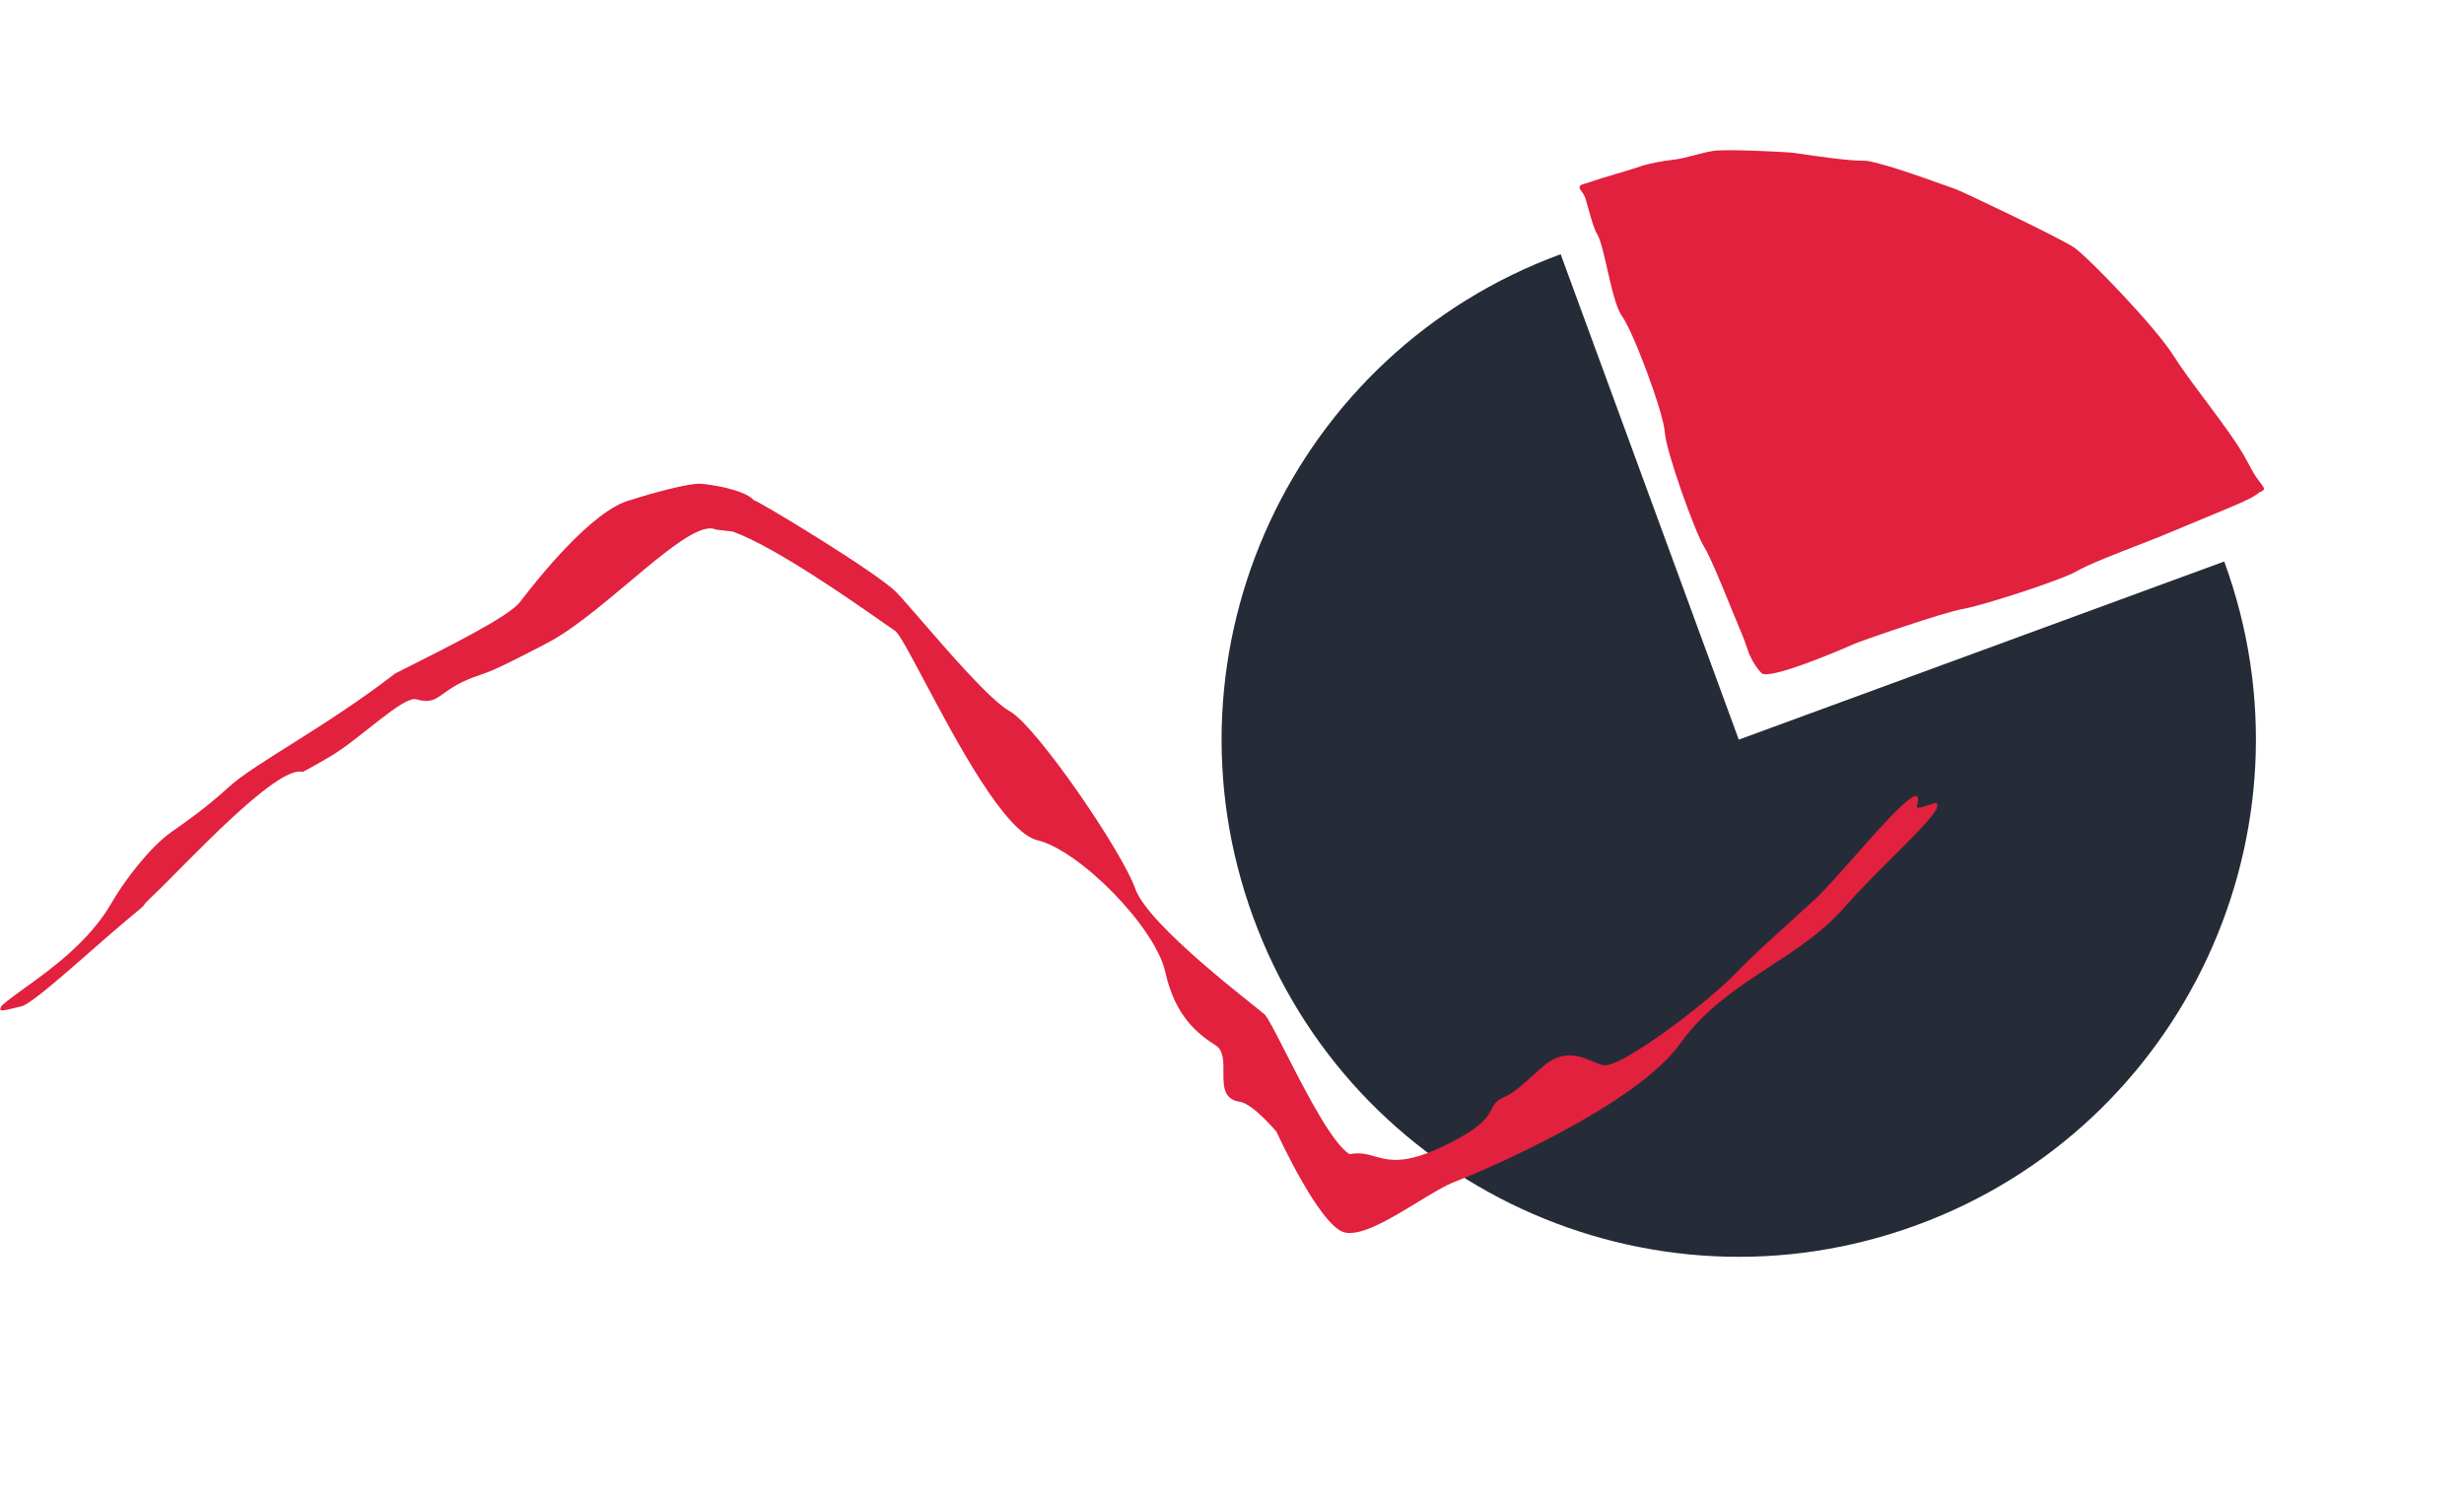
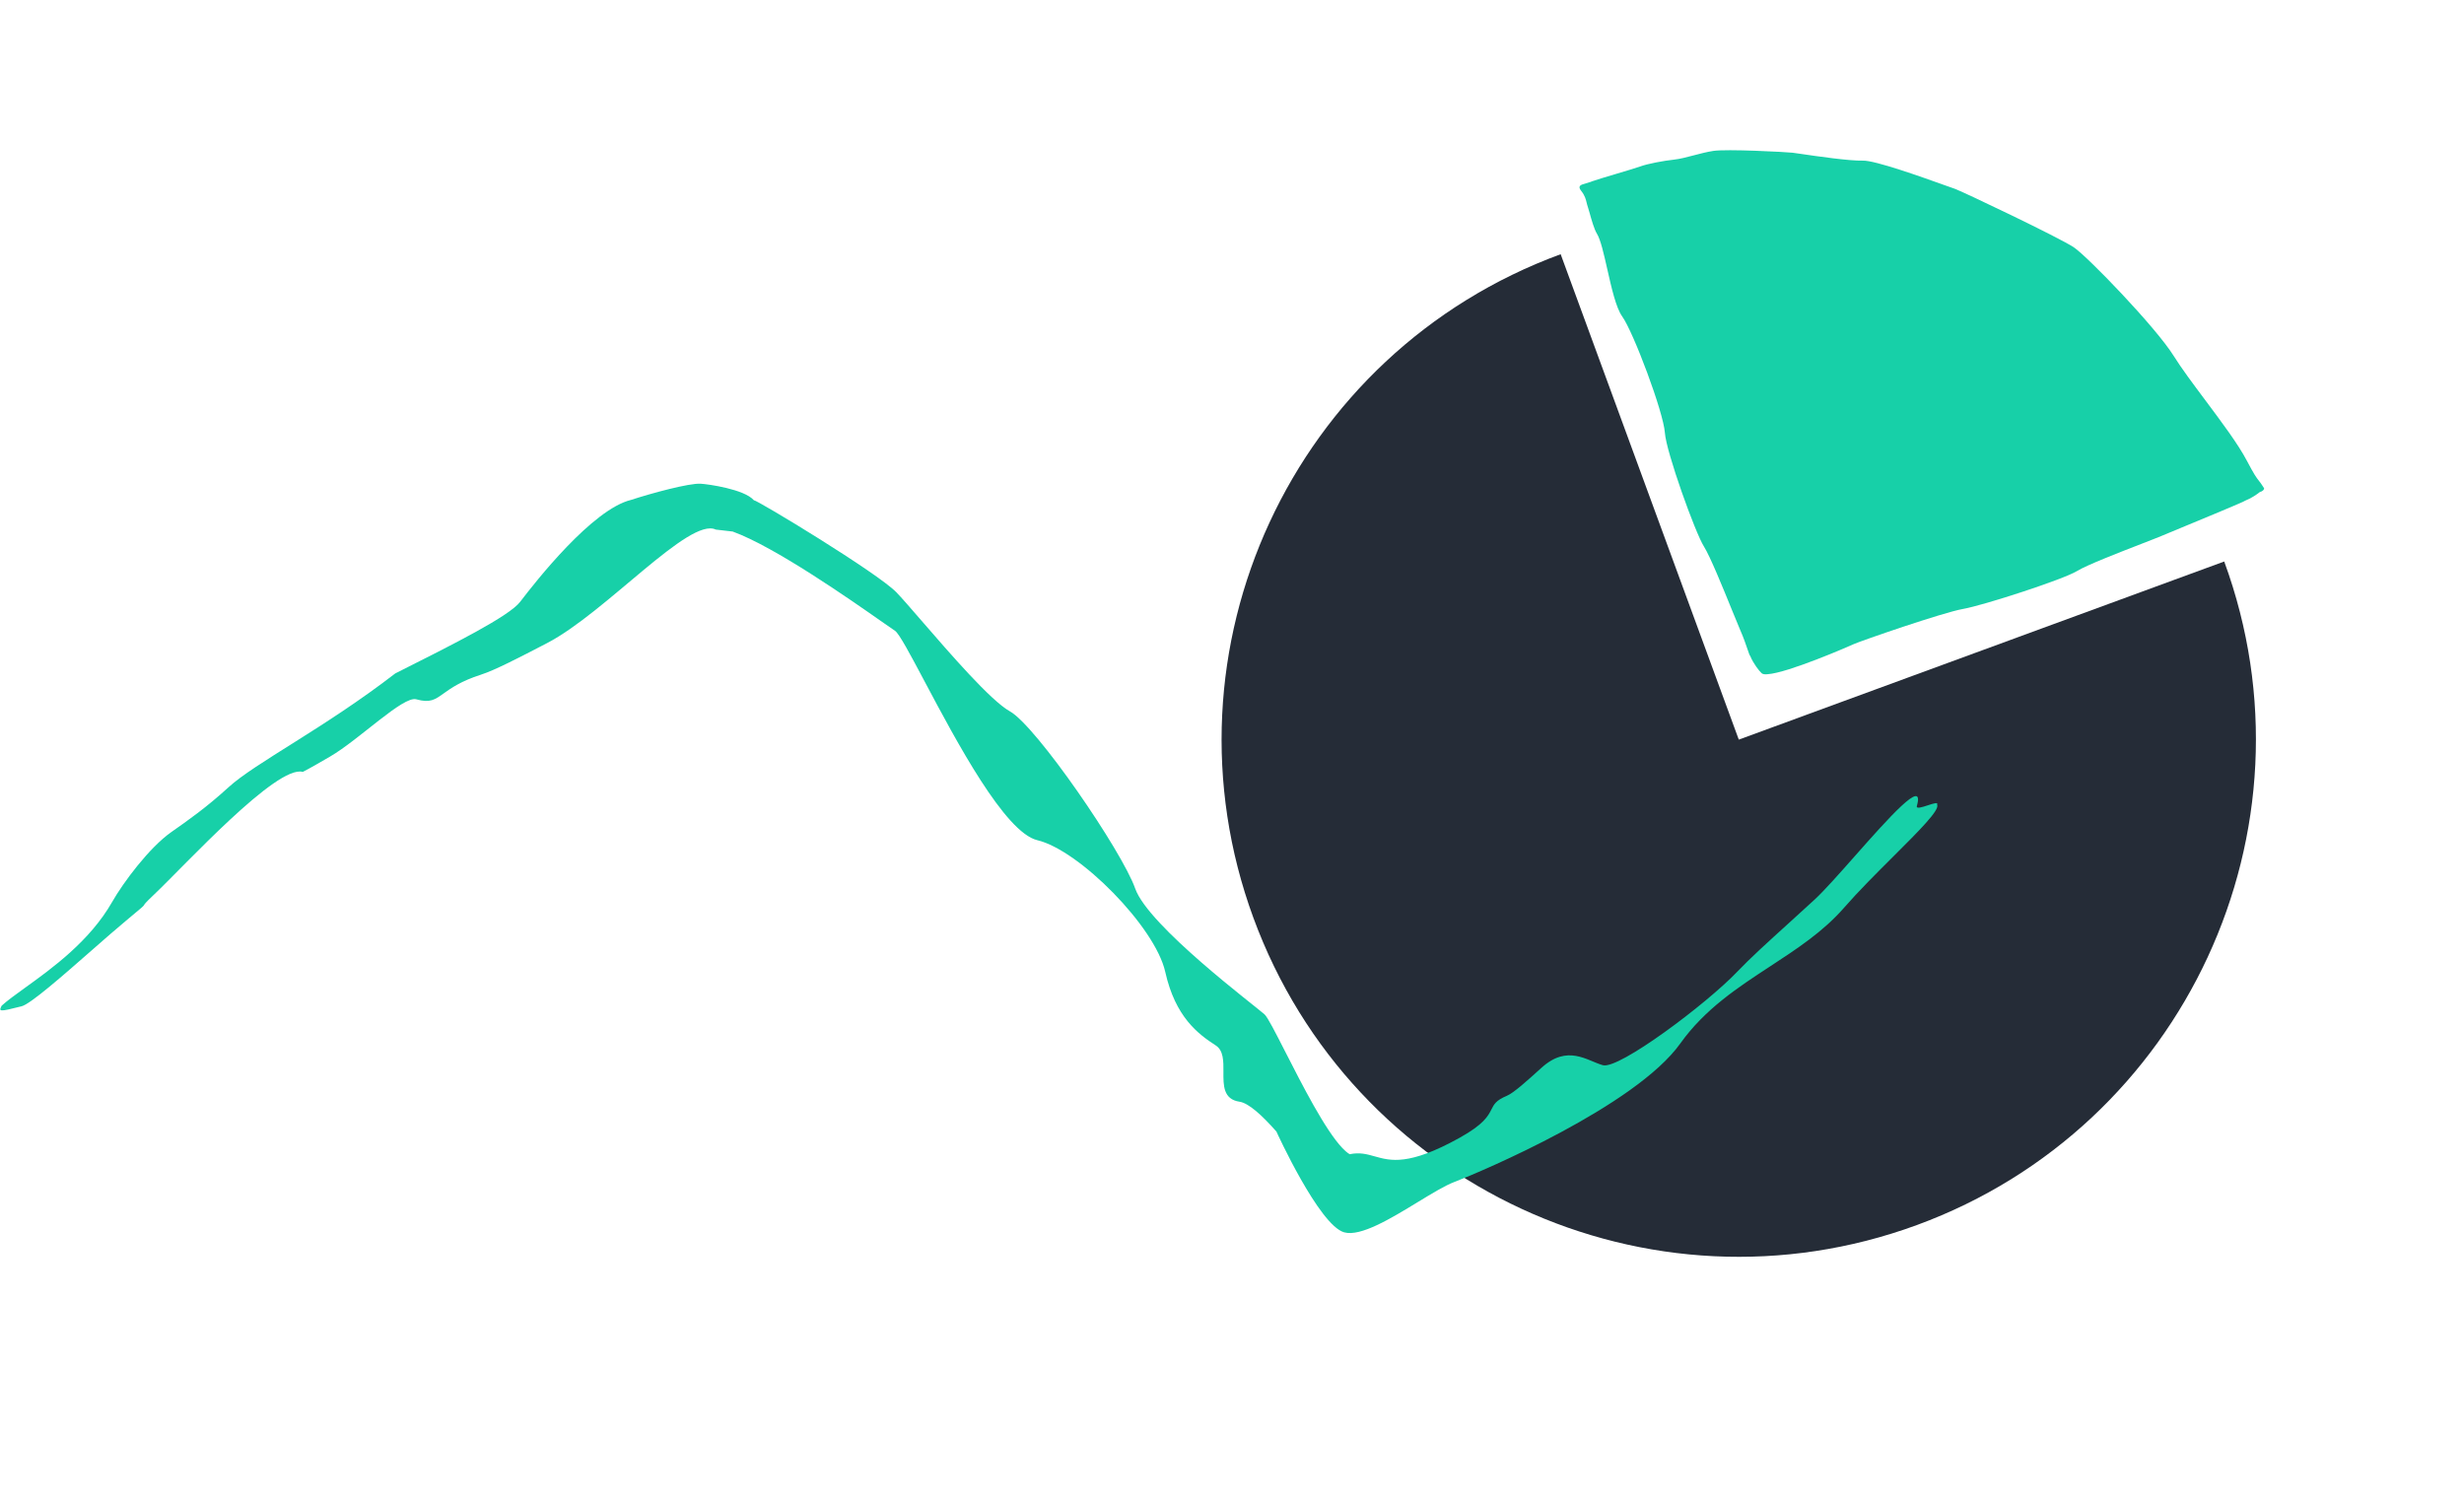
<svg xmlns="http://www.w3.org/2000/svg" width="467" height="285" viewBox="0 0 467 285" fill="none">
  <path d="M237.551 173.944C256.197 224.755 312.506 250.829 363.313 232.184C414.007 213.581 440.197 157.229 421.553 106.422L329.552 140.183L295.791 48.182C244.98 66.828 218.905 123.134 237.551 173.944Z" fill="#252C37" />
-   <path fill-rule="evenodd" clip-rule="evenodd" d="M329.845 119.471C330.473 120.897 330.896 122.146 331.193 123.023C331.44 123.751 331.6 124.222 331.717 124.326C332.3 125.753 333.424 127.197 333.888 127.603C334.109 127.797 334.529 127.838 335.026 127.783C338.889 127.523 350.346 122.539 351.376 122.066C352.569 121.518 368.165 116.101 372.036 115.419C375.907 114.738 391.04 109.832 393.646 108.237C395.523 107.088 401.646 104.713 405.907 103.06C407.56 102.419 408.932 101.887 409.667 101.577C410.353 101.288 411.743 100.713 413.43 100.015L413.432 100.014L413.434 100.013C418.219 98.034 425.38 95.071 425.551 94.882C426.596 94.474 427.655 93.78 428.313 93.255C428.835 93.135 429.14 92.782 429.12 92.545C428.618 91.744 428.343 91.394 428.092 91.073C427.643 90.501 427.268 90.023 425.808 87.25C424.182 84.162 421.011 79.921 417.957 75.837C415.661 72.767 413.432 69.786 411.976 67.451C408.583 62.009 395.713 48.693 393.087 46.901C390.462 45.109 371.657 36.154 370.473 35.774C370.182 35.681 369.488 35.432 368.533 35.09C364.399 33.608 355.378 30.375 353.069 30.444C350.559 30.519 344.33 29.609 341.314 29.168C340.531 29.054 339.965 28.971 339.736 28.945C338.431 28.799 327.218 28.213 324.699 28.605C323.492 28.792 322.217 29.128 320.99 29.45C319.657 29.8 318.382 30.135 317.314 30.25C315.263 30.47 312.275 31.033 310.867 31.55C310.163 31.808 308.243 32.38 306.323 32.952C304.402 33.523 302.482 34.094 301.778 34.353C301.646 34.401 301.527 34.449 301.421 34.496C301.384 34.502 301.346 34.511 301.308 34.526C301.067 34.614 300.812 34.684 300.57 34.751C299.654 35.003 298.908 35.208 299.688 36.185C300.386 37.059 300.555 37.758 300.716 38.424C300.783 38.699 300.848 38.969 300.949 39.244C301.028 39.46 301.143 39.872 301.284 40.378C301.633 41.63 302.141 43.455 302.666 44.299C303.36 45.416 303.97 48.112 304.625 51.006C305.422 54.53 306.285 58.347 307.449 59.967C309.569 62.918 315.277 78.107 315.545 82.029C315.792 85.666 321.297 100.976 322.933 103.556C324.112 105.415 326.584 111.5 328.303 115.734C328.97 117.377 329.524 118.741 329.845 119.471Z" fill="#E1213E" />
-   <path d="M275.634 224.025C273.849 224.705 271.373 226.214 268.701 227.842C263.637 230.928 257.868 234.443 254.757 233.566C250.005 232.226 241.943 214.524 241.943 214.524L241.951 214.504C239.201 211.385 236.659 209.069 234.926 208.811C231.837 208.35 231.856 205.741 231.875 203.151C231.89 201.121 231.905 199.104 230.421 198.145C227.044 195.964 222.757 192.739 220.851 184.208C218.945 175.676 204.568 161.129 196.608 159.246C190.445 157.788 181.249 140.468 175.253 129.175C172.496 123.981 170.415 120.062 169.617 119.547C169.224 119.293 168.38 118.702 167.201 117.876C161.277 113.727 146.904 103.659 138.861 100.742L135.66 100.372C130.646 97.937 114.802 116.115 103.676 121.894C98.422 124.624 93.824 127.013 91.144 127.874C87.349 129.094 85.459 130.446 84.08 131.432C82.423 132.618 81.503 133.275 78.902 132.542C76.417 131.841 68.086 140.186 62.517 143.418C60.541 144.565 58.742 145.609 57.385 146.301C52.444 144.907 35.065 163.998 29.118 169.626C27.523 171.135 27.394 171.369 27.31 171.524C27.197 171.729 27.162 171.792 23.853 174.53C22.09 175.989 19.796 178.001 17.389 180.113C11.883 184.943 5.786 190.291 4.099 190.722C-0.303 191.844 -0.241 191.71 0.32 190.608C1.381 189.641 2.943 188.515 4.773 187.196C9.861 183.53 17.023 178.37 21.247 170.961C23.374 167.23 28.316 160.614 32.483 157.694C35.546 155.547 39.152 153.021 43.286 149.234C48.342 144.603 61.473 138.005 74.911 127.639C86.154 121.99 96.493 116.796 98.583 114.063C101.547 110.186 112.256 96.529 119.607 94.746C123.554 93.459 130.623 91.551 132.793 91.68C134.184 91.762 141.045 92.712 142.866 94.801C143.644 94.847 166.302 108.57 169.878 112.248C170.878 113.276 172.609 115.277 174.695 117.686C180.07 123.895 187.797 132.82 191.398 134.817C196.396 137.589 212.671 161.333 215.156 168.413C217.641 175.493 237.914 190.666 239.669 192.256C240.254 192.786 241.726 195.674 243.612 199.372C246.797 205.618 251.161 214.177 254.421 217.596L255.04 218.194C255.304 218.425 255.559 218.616 255.803 218.761C257.716 218.37 259.076 218.754 260.544 219.168C263.551 220.016 267.006 220.99 276.586 215.677C281.244 213.093 282.043 211.508 282.666 210.272C283.153 209.307 283.532 208.555 285.558 207.706C286.892 207.147 289.341 204.929 292.149 202.386C297.115 197.888 300.76 201.036 303.787 201.89C306.81 202.742 323.439 190.27 329.235 184.194C331.745 181.563 335.115 178.51 338.837 175.138L338.839 175.136C340.488 173.642 342.205 172.086 343.948 170.477C345.737 168.824 348.549 165.647 351.49 162.324C357.876 155.109 364.867 147.209 363.303 152.755C363.129 153.374 364.292 152.991 365.388 152.63C366.419 152.291 367.391 151.971 367.138 152.521C367.713 153.483 363.664 157.519 358.825 162.341C355.703 165.452 352.252 168.892 349.503 172.044C345.544 176.584 340.559 179.844 335.499 183.152C329.365 187.163 323.123 191.245 318.471 197.765C309.99 209.651 280.802 222.056 275.634 224.025Z" fill="#E1213E" />
+   <path fill-rule="evenodd" clip-rule="evenodd" d="M329.845 119.471C330.473 120.897 330.896 122.146 331.193 123.023C331.44 123.751 331.6 124.222 331.717 124.326C332.3 125.753 333.424 127.197 333.888 127.603C334.109 127.797 334.529 127.838 335.026 127.783C338.889 127.523 350.346 122.539 351.376 122.066C352.569 121.518 368.165 116.101 372.036 115.419C375.907 114.738 391.04 109.832 393.646 108.237C395.523 107.088 401.646 104.713 405.907 103.06C407.56 102.419 408.932 101.887 409.667 101.577C410.353 101.288 411.743 100.713 413.43 100.015L413.432 100.014L413.434 100.013C418.219 98.034 425.38 95.071 425.551 94.882C426.596 94.474 427.655 93.78 428.313 93.255C428.835 93.135 429.14 92.782 429.12 92.545C428.618 91.744 428.343 91.394 428.092 91.073C427.643 90.501 427.268 90.023 425.808 87.25C424.182 84.162 421.011 79.921 417.957 75.837C415.661 72.767 413.432 69.786 411.976 67.451C408.583 62.009 395.713 48.693 393.087 46.901C390.462 45.109 371.657 36.154 370.473 35.774C370.182 35.681 369.488 35.432 368.533 35.09C364.399 33.608 355.378 30.375 353.069 30.444C350.559 30.519 344.33 29.609 341.314 29.168C340.531 29.054 339.965 28.971 339.736 28.945C338.431 28.799 327.218 28.213 324.699 28.605C323.492 28.792 322.217 29.128 320.99 29.45C319.657 29.8 318.382 30.135 317.314 30.25C315.263 30.47 312.275 31.033 310.867 31.55C310.163 31.808 308.243 32.38 306.323 32.952C304.402 33.523 302.482 34.094 301.778 34.353C301.646 34.401 301.527 34.449 301.421 34.496C301.384 34.502 301.346 34.511 301.308 34.526C301.067 34.614 300.812 34.684 300.57 34.751C299.654 35.003 298.908 35.208 299.688 36.185C300.386 37.059 300.555 37.758 300.716 38.424C300.783 38.699 300.848 38.969 300.949 39.244C301.028 39.46 301.143 39.872 301.284 40.378C301.633 41.63 302.141 43.455 302.666 44.299C303.36 45.416 303.97 48.112 304.625 51.006C305.422 54.53 306.285 58.347 307.449 59.967C309.569 62.918 315.277 78.107 315.545 82.029C315.792 85.666 321.297 100.976 322.933 103.556C324.112 105.415 326.584 111.5 328.303 115.734C328.97 117.377 329.524 118.741 329.845 119.471Z" fill="#17D0A8" />
+   <path d="M275.634 224.025C273.849 224.705 271.373 226.214 268.701 227.842C263.637 230.928 257.868 234.443 254.757 233.566C250.005 232.226 241.943 214.524 241.943 214.524L241.951 214.504C239.201 211.385 236.659 209.069 234.926 208.811C231.837 208.35 231.856 205.741 231.875 203.151C231.89 201.121 231.905 199.104 230.421 198.145C227.044 195.964 222.757 192.739 220.851 184.208C218.945 175.676 204.568 161.129 196.608 159.246C190.445 157.788 181.249 140.468 175.253 129.175C172.496 123.981 170.415 120.062 169.617 119.547C169.224 119.293 168.38 118.702 167.201 117.876C161.277 113.727 146.904 103.659 138.861 100.742L135.66 100.372C130.646 97.937 114.802 116.115 103.676 121.894C98.422 124.624 93.824 127.013 91.144 127.874C87.349 129.094 85.459 130.446 84.08 131.432C82.423 132.618 81.503 133.275 78.902 132.542C76.417 131.841 68.086 140.186 62.517 143.418C60.541 144.565 58.742 145.609 57.385 146.301C52.444 144.907 35.065 163.998 29.118 169.626C27.523 171.135 27.394 171.369 27.31 171.524C27.197 171.729 27.162 171.792 23.853 174.53C22.09 175.989 19.796 178.001 17.389 180.113C11.883 184.943 5.786 190.291 4.099 190.722C-0.303 191.844 -0.241 191.71 0.32 190.608C1.381 189.641 2.943 188.515 4.773 187.196C9.861 183.53 17.023 178.37 21.247 170.961C23.374 167.23 28.316 160.614 32.483 157.694C35.546 155.547 39.152 153.021 43.286 149.234C48.342 144.603 61.473 138.005 74.911 127.639C86.154 121.99 96.493 116.796 98.583 114.063C101.547 110.186 112.256 96.529 119.607 94.746C123.554 93.459 130.623 91.551 132.793 91.68C134.184 91.762 141.045 92.712 142.866 94.801C143.644 94.847 166.302 108.57 169.878 112.248C170.878 113.276 172.609 115.277 174.695 117.686C180.07 123.895 187.797 132.82 191.398 134.817C196.396 137.589 212.671 161.333 215.156 168.413C217.641 175.493 237.914 190.666 239.669 192.256C240.254 192.786 241.726 195.674 243.612 199.372C246.797 205.618 251.161 214.177 254.421 217.596L255.04 218.194C255.304 218.425 255.559 218.616 255.803 218.761C257.716 218.37 259.076 218.754 260.544 219.168C263.551 220.016 267.006 220.99 276.586 215.677C281.244 213.093 282.043 211.508 282.666 210.272C283.153 209.307 283.532 208.555 285.558 207.706C286.892 207.147 289.341 204.929 292.149 202.386C297.115 197.888 300.76 201.036 303.787 201.89C306.81 202.742 323.439 190.27 329.235 184.194C331.745 181.563 335.115 178.51 338.837 175.138L338.839 175.136C340.488 173.642 342.205 172.086 343.948 170.477C345.737 168.824 348.549 165.647 351.49 162.324C357.876 155.109 364.867 147.209 363.303 152.755C363.129 153.374 364.292 152.991 365.388 152.63C366.419 152.291 367.391 151.971 367.138 152.521C367.713 153.483 363.664 157.519 358.825 162.341C355.703 165.452 352.252 168.892 349.503 172.044C345.544 176.584 340.559 179.844 335.499 183.152C329.365 187.163 323.123 191.245 318.471 197.765C309.99 209.651 280.802 222.056 275.634 224.025Z" fill="#17D0A8" />
</svg>
